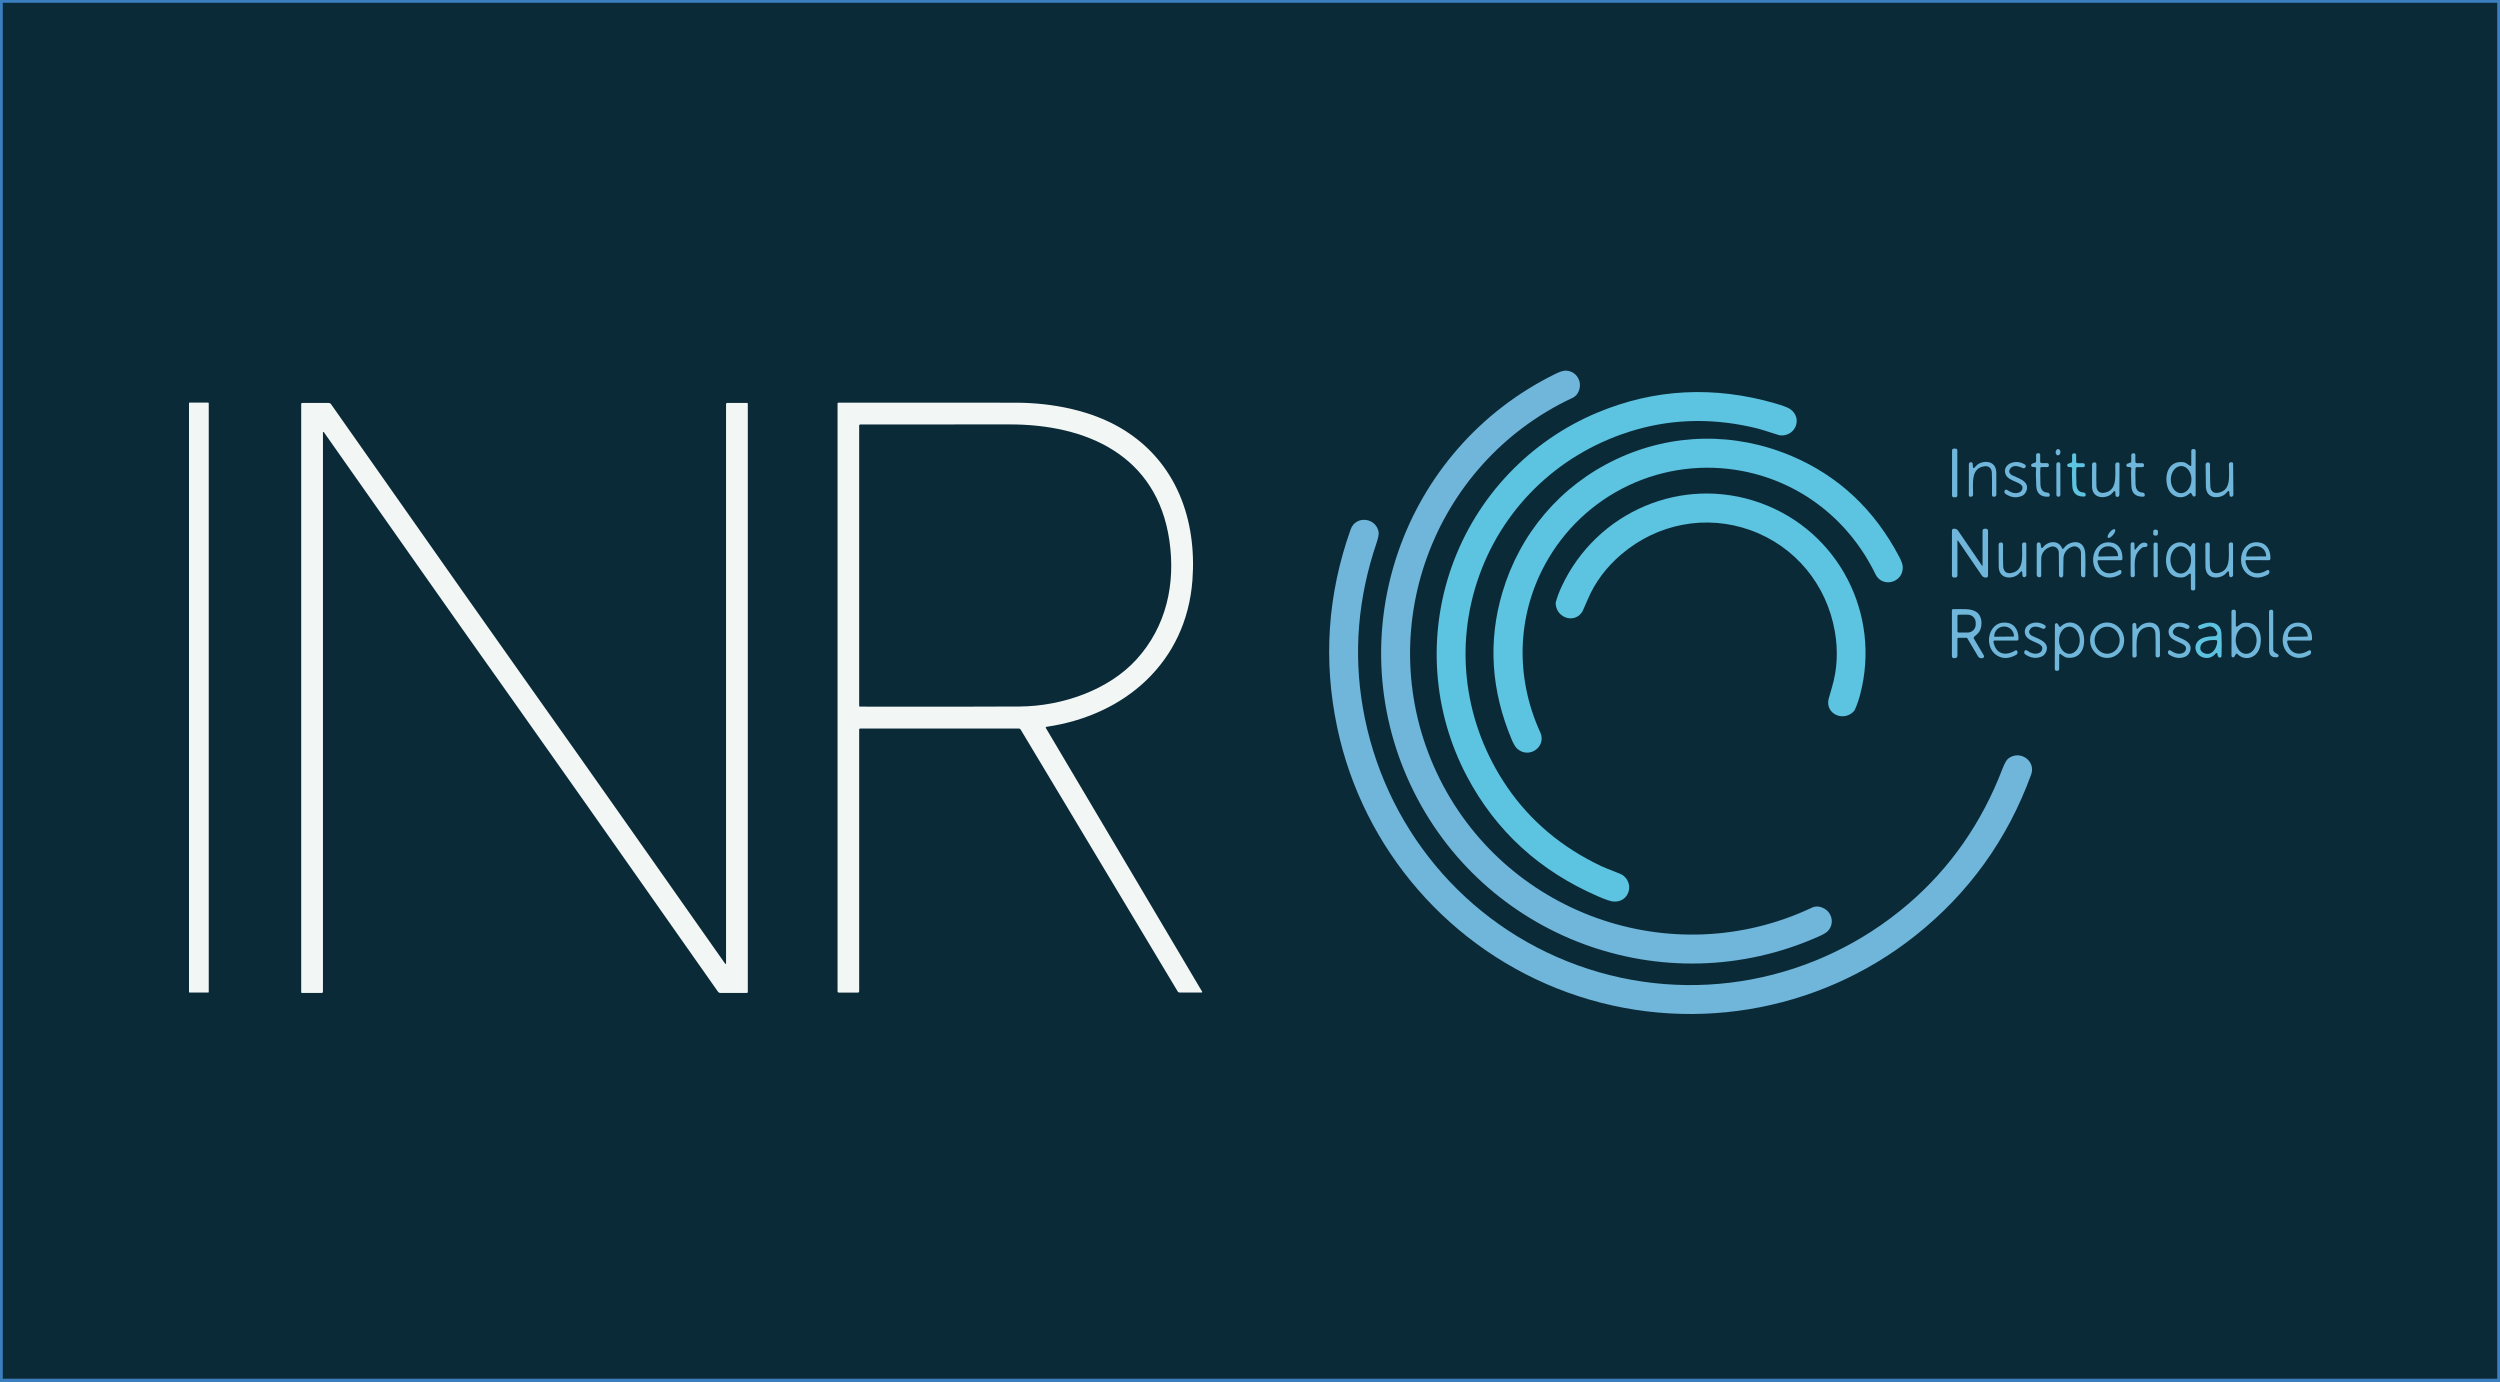
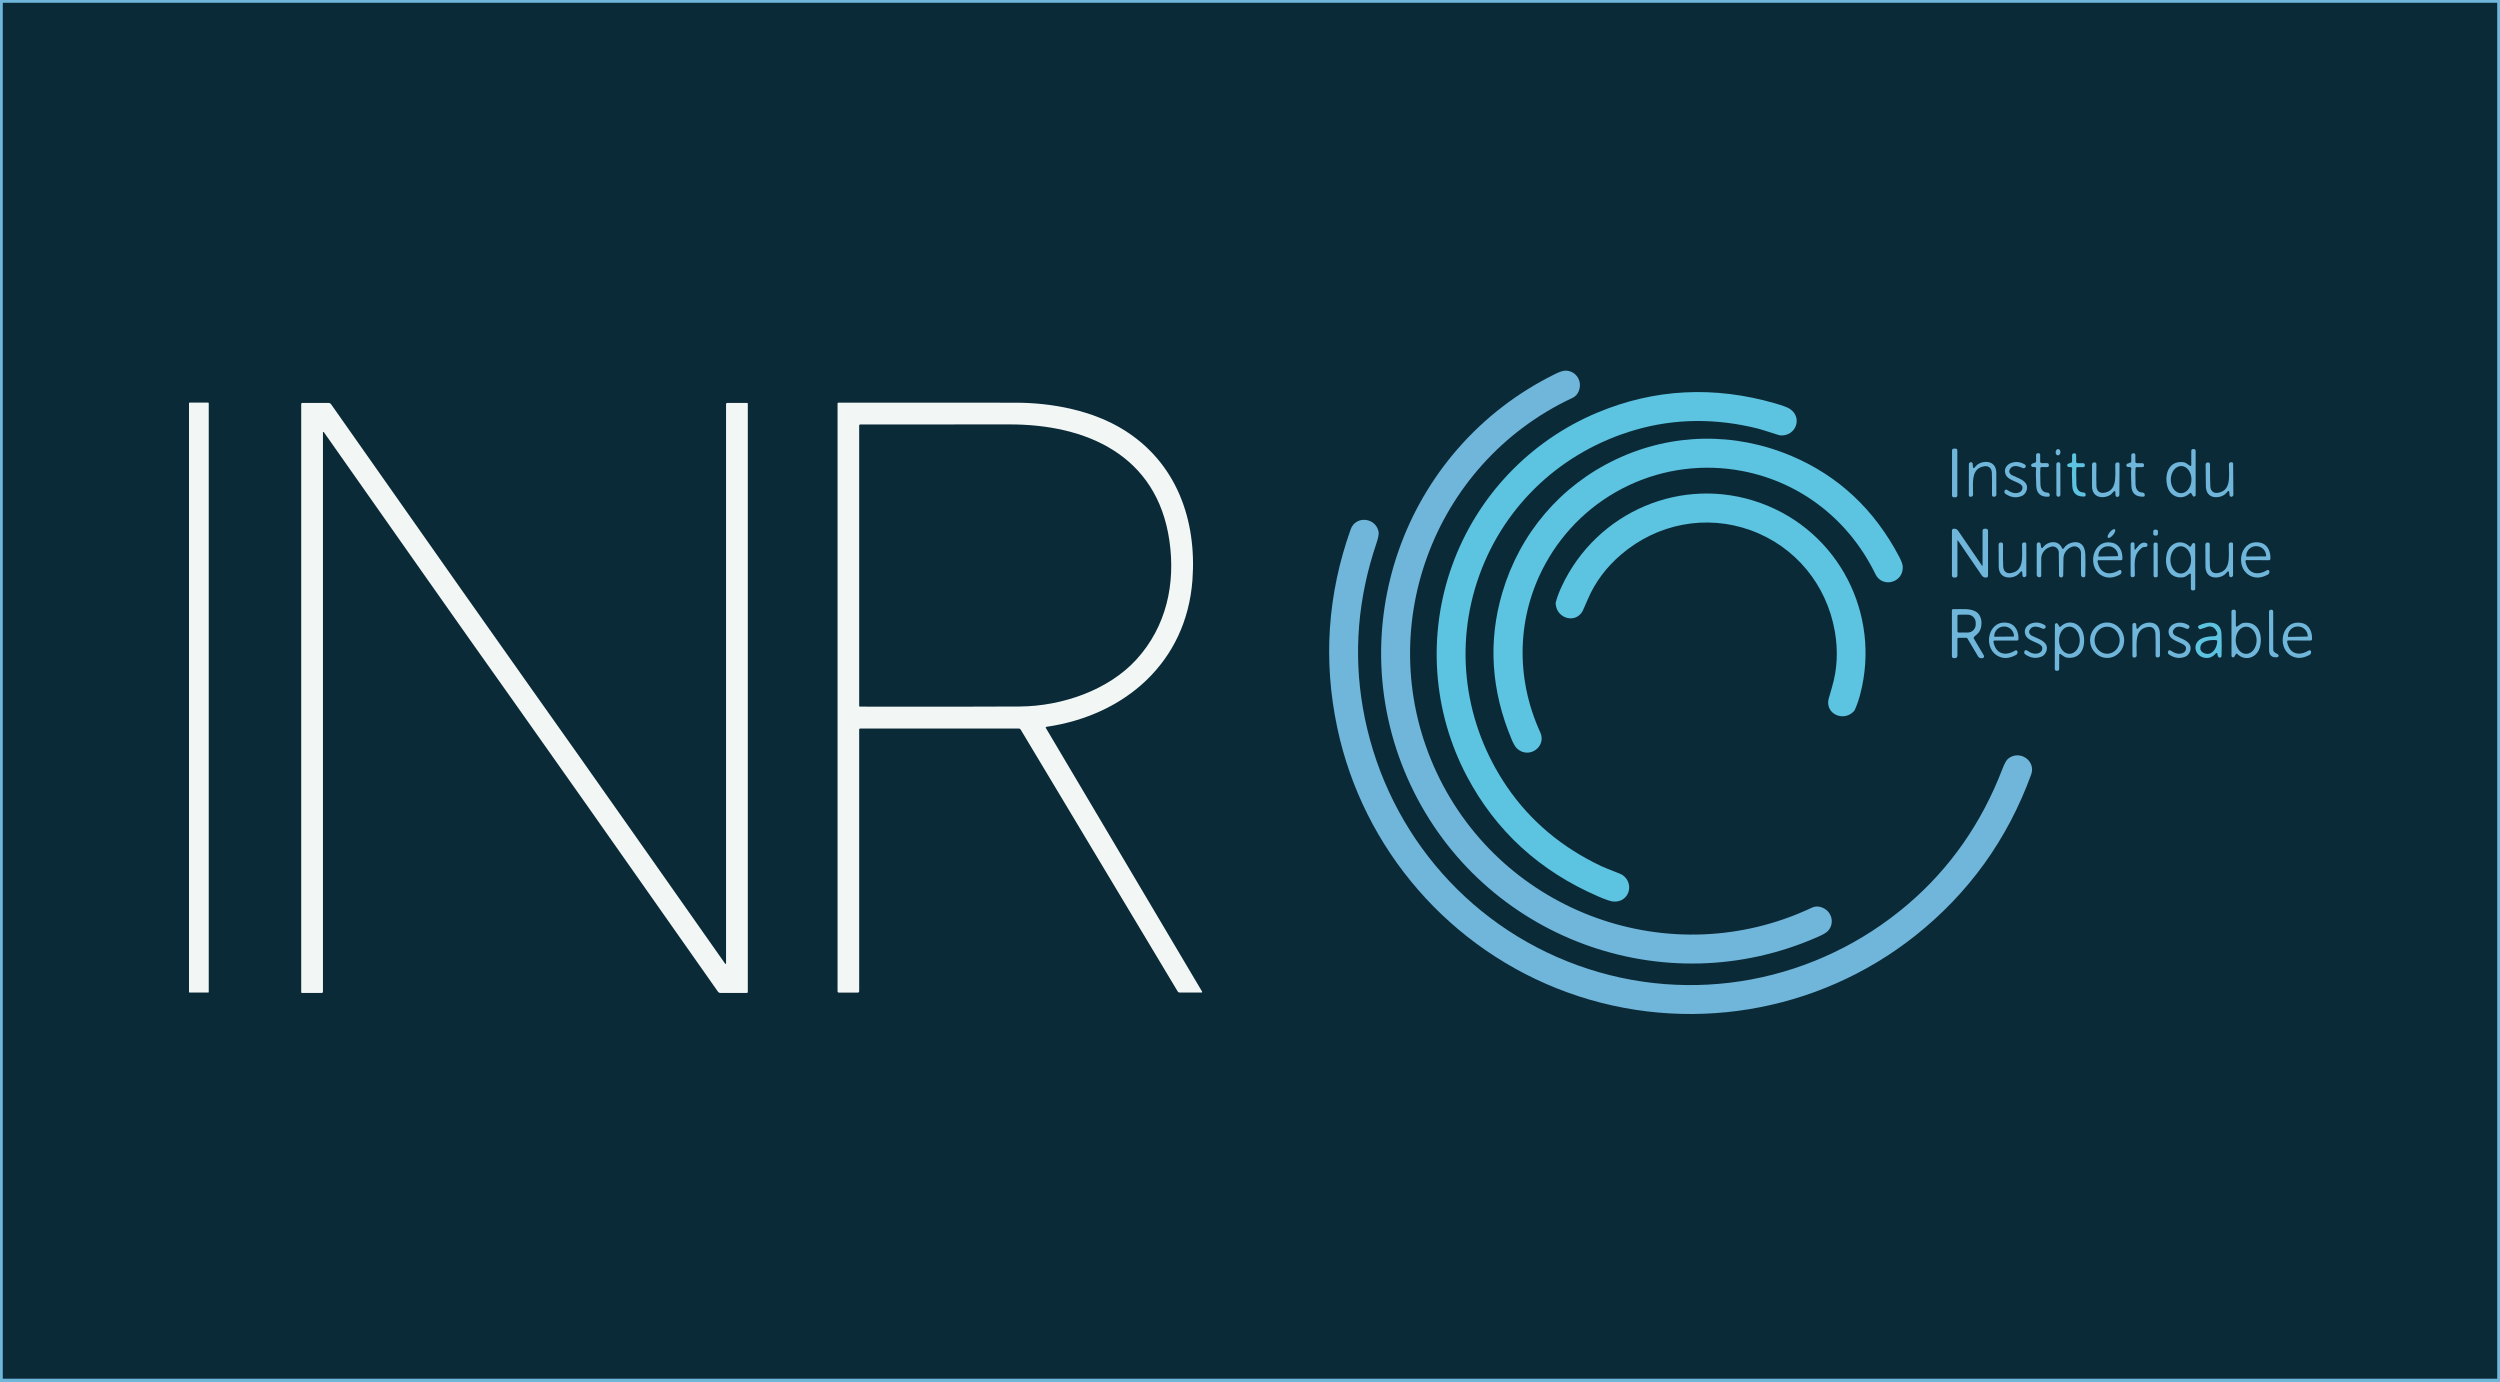
<svg xmlns="http://www.w3.org/2000/svg" version="1.1" viewBox="0.00 0.00 1350.00 746.00">
  <rect width="1350" height="746" fill="#0B2A38" />
  <g fill="#6FB6DA">
    <path d="   M 775.85 417.29   C 811.57 493.34 902.52 525.94 978.41 490.15   C 980.42 489.20 982.57 489.31 984.84 490.48   C 989.42 492.83 990.69 498.90 987.04 502.76   C 986.24 503.61 984.67 504.55 982.33 505.60   C 898.62 543.03 800.57 506.61 761.73 423.92   C 722.89 341.23 757.47 242.52 839.73 201.99   C 842.03 200.86 843.76 200.26 844.92 200.18   C 850.22 199.84 854.08 204.69 852.97 209.72   C 852.41 212.21 851.13 213.93 849.11 214.87   C 773.12 250.43 740.13 341.24 775.85 417.29   Z" />
    <rect x="1054.10" y="242.26" width="2.86" height="26.26" rx="0.93" />
    <ellipse cx="0.00" cy="0.00" transform="translate(1111.34,244.19) rotate(-85.9)" rx="1.72" ry="1.29" />
    <path d="   M 1183.29 251.17   L 1183.29 243.41   C 1183.29 242.91 1183.69 242.51 1184.19 242.51   L 1184.75 242.51   C 1185.25 242.51 1185.65 242.91 1185.65 243.41   L 1185.65 267.30   C 1185.65 268.15 1184.52 268.46 1184.09 267.73   L 1183.27 266.36   C 1183.12 266.11 1182.78 266.06 1182.57 266.27   C 1178.37 270.50 1172.03 268.43 1170.44 262.86   C 1168.65 256.57 1170.87 248.62 1178.98 249.58   C 1180.55 249.76 1181.43 250.89 1182.63 251.56   C 1182.93 251.73 1183.29 251.51 1183.29 251.17   Z" />
    <path d="   M 1101.78 252.78   C 1101.69 253.38 1101.71 256.22 1101.82 261.29   C 1101.89 264.36 1103.20 265.94 1105.73 266.03   C 1106.35 266.05 1106.84 266.56 1106.84 267.18   L 1106.84 267.48   C 1106.84 267.88 1106.52 268.21 1106.12 268.23   C 1101.93 268.39 1099.75 266.44 1099.57 262.39   C 1099.34 257.18 1099.32 254.12 1099.52 253.21   C 1099.64 252.68 1099.23 252.18 1098.69 252.18   L 1097.76 252.18   C 1097.30 252.18 1096.90 251.85 1096.83 251.39   C 1096.75 250.93 1097.02 250.49 1097.46 250.34   L 1099.01 249.82   C 1099.29 249.72 1099.48 249.46 1099.48 249.17   L 1099.48 245.70   C 1099.48 245.16 1099.91 244.73 1100.44 244.73   L 1100.89 244.73   C 1101.33 244.73 1101.69 245.09 1101.69 245.53   L 1101.69 249.28   C 1101.69 249.72 1102.05 250.08 1102.49 250.08   L 1105.43 250.08   C 1106.02 250.08 1106.47 250.60 1106.40 251.18   L 1106.35 251.56   C 1106.30 251.94 1105.98 252.23 1105.59 252.23   L 1102.42 252.23   C 1102.10 252.23 1101.83 252.46 1101.78 252.78   Z" />
    <path d="   M 1153.81 252.25   C 1153.49 252.25 1153.21 252.49 1153.17 252.80   C 1153.08 253.40 1153.08 256.22 1153.18 261.28   C 1153.25 264.33 1154.54 265.91 1157.07 266.01   C 1157.68 266.03 1158.17 266.54 1158.17 267.16   L 1158.17 267.46   C 1158.17 267.86 1157.85 268.18 1157.45 268.20   C 1153.28 268.35 1151.11 266.40 1150.94 262.37   C 1150.72 257.17 1150.71 254.12 1150.91 253.22   C 1151.03 252.70 1150.63 252.20 1150.09 252.19   L 1149.16 252.19   C 1148.70 252.19 1148.31 251.86 1148.24 251.40   C 1148.17 250.95 1148.43 250.50 1148.87 250.36   L 1150.42 249.84   C 1150.70 249.75 1150.88 249.49 1150.89 249.20   L 1150.89 245.74   C 1150.90 245.21 1151.33 244.78 1151.85 244.78   L 1152.30 244.78   C 1152.74 244.78 1153.10 245.14 1153.10 245.58   L 1153.09 249.31   C 1153.08 249.75 1153.44 250.11 1153.88 250.11   L 1156.81 250.12   C 1157.40 250.12 1157.85 250.64 1157.77 251.22   L 1157.72 251.60   C 1157.68 251.98 1157.35 252.26 1156.96 252.26   L 1153.81 252.25   Z" />
    <path d="   M 1065.39 252.32   C 1065.42 252.69 1065.86 252.87 1066.14 252.62   C 1066.30 252.49 1066.54 252.22 1066.88 251.80   C 1068.80 249.41 1072.69 248.94 1074.85 249.87   C 1076.94 250.77 1077.99 252.63 1078.01 255.45   C 1078.04 259.62 1078.05 263.51 1078.03 267.14   C 1078.03 267.75 1077.53 268.24 1076.92 268.23   L 1076.57 268.23   C 1076.07 268.23 1075.67 267.81 1075.67 267.31   C 1075.74 261.18 1075.71 257.15 1075.60 255.21   C 1075.46 252.96 1074.06 251.46 1071.68 251.77   C 1064.29 252.74 1065.44 260.41 1065.46 267.14   C 1065.46 267.75 1064.96 268.25 1064.35 268.24   L 1063.92 268.24   C 1063.50 268.23 1063.16 267.89 1063.17 267.47   L 1063.19 250.71   C 1063.19 250.13 1063.63 249.65 1064.20 249.58   L 1064.24 249.57   C 1064.76 249.53 1065.22 249.92 1065.26 250.44   L 1065.39 252.32   Z" />
    <path d="   M 1083.77 264.52   C 1085.83 265.90 1088.07 266.90 1090.49 265.86   C 1091.57 265.40 1092.24 264.30 1092.14 263.13   C 1091.89 260.22 1084.76 260.04 1083.10 256.35   C 1081.75 253.34 1083.57 250.59 1086.75 249.77   C 1089.06 249.17 1091.29 249.53 1093.44 250.85   C 1093.93 251.15 1094.08 251.80 1093.77 252.29   L 1093.75 252.31   C 1093.42 252.81 1092.78 252.99 1092.24 252.74   C 1088.64 251.03 1086.28 251.36 1085.17 253.72   C 1084.69 254.73 1085.26 256.01 1086.43 256.57   C 1089.50 258.05 1092.28 258.83 1093.87 260.92   C 1095.58 263.15 1094.13 266.78 1091.92 267.76   C 1088.93 269.07 1085.94 268.71 1082.95 266.68   C 1082.48 266.36 1082.27 265.78 1082.43 265.23   L 1082.50 264.99   C 1082.66 264.45 1083.30 264.21 1083.77 264.52   Z" />
    <rect x="-1.08" y="-9.32" transform="translate(1111.52,258.92) rotate(-0.1)" width="2.16" height="18.64" rx="1.05" />
    <path d="   M 1142.26 265.60   C 1142.23 265.23 1141.79 265.05 1141.52 265.29   C 1141.36 265.43 1141.11 265.70 1140.78 266.11   C 1138.85 268.49 1134.97 268.95 1132.81 268.01   C 1130.74 267.10 1129.70 265.24 1129.69 262.43   C 1129.67 258.27 1129.67 254.38 1129.70 250.76   C 1129.71 250.15 1130.21 249.67 1130.82 249.68   L 1131.17 249.68   C 1131.67 249.69 1132.07 250.10 1132.06 250.60   C 1131.97 256.72 1131.98 260.74 1132.09 262.68   C 1132.22 264.93 1133.61 266.42 1135.98 266.12   C 1143.36 265.19 1142.24 257.52 1142.25 250.81   C 1142.25 250.20 1142.75 249.71 1143.36 249.72   L 1143.79 249.72   C 1144.21 249.73 1144.55 250.07 1144.54 250.49   L 1144.46 267.21   C 1144.45 267.79 1144.02 268.27 1143.44 268.34   L 1143.40 268.34   C 1142.88 268.39 1142.42 268.00 1142.39 267.47   L 1142.26 265.60   Z" />
    <path d="   M 1203.05 265.24   C 1202.90 265.37 1202.65 265.65 1202.32 266.07   C 1200.42 268.47 1196.54 268.98 1194.37 268.07   C 1192.28 267.19 1191.22 265.34 1191.17 262.52   C 1191.10 258.36 1191.05 254.47 1191.04 250.84   C 1191.04 250.23 1191.53 249.74 1192.14 249.74   L 1192.49 249.74   C 1192.99 249.74 1193.40 250.15 1193.40 250.65   C 1193.39 256.78 1193.45 260.81 1193.58 262.74   C 1193.74 264.99 1195.15 266.47 1197.52 266.14   C 1204.90 265.11 1203.68 257.45 1203.60 250.73   C 1203.59 250.12 1204.09 249.62 1204.70 249.62   L 1205.13 249.62   C 1205.55 249.62 1205.89 249.96 1205.89 250.38   L 1206.02 267.12   C 1206.02 267.70 1205.59 268.19 1205.02 268.26   L 1204.98 268.27   C 1204.46 268.32 1203.99 267.93 1203.95 267.41   L 1203.80 265.54   C 1203.77 265.17 1203.33 264.99 1203.05 265.24   Z" />
    <path d="   M 852.08 521.32   C 913.45 543.44 981.07 530.37 1030.29 488.29   C 1053.10 468.78 1070.10 444.42 1081.31 415.21   C 1082.44 412.28 1083.46 410.45 1084.37 409.71   C 1090.57 404.68 1099.55 410.81 1096.82 418.28   C 1084.03 453.32 1063.13 482.35 1034.12 505.36   C 981.44 547.14 910.39 558.97 846.77 536.03   C 783.16 513.10 735.99 458.65 722.10 392.87   C 714.45 356.64 716.87 320.96 729.38 285.81   C 732.05 278.32 742.87 279.33 744.44 287.16   C 744.67 288.31 744.28 290.38 743.28 293.35   C 733.27 322.99 730.82 352.60 735.94 382.17   C 746.98 445.98 790.71 499.19 852.08 521.32   Z" />
    <path d="   M 1065.11 297.89   C 1067.65 301.66 1069.37 304.20 1070.29 305.50   C 1070.38 305.63 1070.58 305.57 1070.58 305.41   L 1070.58 286.58   C 1070.58 286.00 1071.05 285.53 1071.64 285.53   L 1072.50 285.53   C 1073.07 285.53 1073.54 286.00 1073.54 286.57   L 1073.54 310.89   C 1073.54 311.40 1073.15 311.82 1072.64 311.87   C 1071.59 311.96 1070.78 311.61 1070.21 310.80   C 1067.94 307.56 1065.36 303.79 1062.48 299.50   C 1059.94 295.72 1058.22 293.19 1057.31 291.88   C 1057.22 291.75 1057.01 291.81 1057.01 291.97   L 1057.01 310.80   C 1057.01 311.38 1056.54 311.85 1055.95 311.85   L 1055.09 311.85   C 1054.52 311.85 1054.05 311.39 1054.05 310.81   L 1054.05 286.49   C 1054.05 285.98 1054.44 285.56 1054.95 285.51   C 1056.01 285.42 1056.81 285.77 1057.38 286.58   C 1059.65 289.83 1062.23 293.60 1065.11 297.89   Z" />
    <ellipse cx="0.00" cy="0.00" transform="translate(1140.18,288.11) rotate(-50.4)" rx="2.94" ry="1.15" />
    <rect x="-1.26" y="-1.59" transform="translate(1164.02,287.61) rotate(0.9)" width="2.52" height="3.18" rx="0.89" />
    <path d="   M 1100.03 293.33   C 1100.56 292.61 1101.68 292.78 1101.90 293.62   C 1102.03 294.12 1102.13 294.74 1102.19 295.48   C 1102.22 295.95 1102.82 296.12 1103.09 295.74   C 1105.71 292.05 1111.69 291.41 1113.52 296.07   C 1113.67 296.45 1114.18 296.50 1114.40 296.16   C 1115.34 294.75 1116.54 293.80 1117.99 293.29   C 1123.02 291.53 1125.90 294.38 1126.06 299.26   C 1126.19 302.85 1126.19 306.73 1126.06 310.89   C 1126.04 311.47 1125.49 311.88 1124.93 311.73   L 1124.65 311.66   C 1124.11 311.52 1123.74 311.04 1123.74 310.49   L 1123.74 298.58   C 1123.74 296.07 1121.22 294.35 1118.89 295.26   L 1118.61 295.37   C 1116.03 296.37 1114.31 298.84 1114.27 301.60   L 1114.14 310.68   C 1114.13 311.30 1113.64 311.81 1113.02 311.84   L 1112.96 311.84   C 1112.35 311.81 1111.88 311.30 1111.87 310.69   L 1111.76 298.36   C 1111.74 296.02 1109.36 294.43 1107.19 295.32   L 1106.53 295.57   C 1103.96 296.56 1102.26 299.02 1102.26 301.77   L 1102.26 310.87   C 1102.26 311.37 1101.83 311.76 1101.34 311.71   L 1100.99 311.68   C 1100.34 311.62 1099.84 311.07 1099.84 310.42   C 1099.83 301.87 1099.83 296.40 1099.83 294.02   C 1099.83 293.74 1099.90 293.51 1100.03 293.33   Z" />
    <path d="   M 1133.25 302.50   C 1132.89 302.50 1132.61 302.82 1132.67 303.18   C 1133.80 309.83 1139.12 311.10 1144.34 307.89   C 1144.88 307.56 1145.58 307.95 1145.58 308.59   L 1145.58 308.92   C 1145.58 309.47 1145.28 309.98 1144.80 310.25   C 1140.98 312.35 1137.55 312.43 1134.50 310.52   C 1126.75 305.65 1130.11 290.64 1140.84 293.15   C 1144.78 294.08 1146.30 298.19 1146.09 301.85   C 1146.07 302.23 1145.76 302.53 1145.37 302.52   L 1133.25 302.50   Z" />
    <path d="   M 1152.62 296.51   C 1152.62 296.79 1152.97 296.92 1153.15 296.70   C 1154.90 294.56 1156.26 292.39 1158.85 293.17   C 1159.39 293.33 1159.73 293.87 1159.64 294.42   C 1159.56 294.98 1159.08 295.39 1158.52 295.39   L 1157.81 295.39   C 1157.46 295.39 1157.12 295.50 1156.83 295.71   C 1151.62 299.44 1152.85 304.61 1152.84 310.59   C 1152.84 311.19 1152.36 311.67 1151.76 311.67   L 1151.43 311.67   C 1150.94 311.67 1150.54 311.27 1150.54 310.78   L 1150.54 293.86   C 1150.54 293.30 1150.99 292.85 1151.55 292.85   L 1151.82 292.85   C 1152.26 292.85 1152.62 293.21 1152.62 293.65   L 1152.62 296.51   Z" />
    <path d="   M 1182.41 309.79   C 1181.21 310.46 1180.34 311.59 1178.77 311.77   C 1170.67 312.74 1168.44 304.81 1170.22 298.52   C 1171.80 292.96 1178.13 290.88 1182.33 295.10   C 1182.53 295.30 1182.88 295.26 1183.03 295.01   L 1183.84 293.64   C 1184.27 292.90 1185.40 293.21 1185.40 294.06   L 1185.44 317.92   C 1185.44 318.41 1185.04 318.82 1184.54 318.82   L 1183.98 318.82   C 1183.49 318.82 1183.08 318.42 1183.08 317.92   L 1183.07 310.17   C 1183.07 309.83 1182.70 309.62 1182.41 309.79   Z" />
    <path d="   M 1213.13 302.45   C 1212.77 302.45 1212.49 302.78 1212.55 303.14   C 1213.67 309.80 1218.99 311.09 1224.23 307.89   C 1224.78 307.56 1225.48 307.95 1225.48 308.59   L 1225.47 308.92   C 1225.47 309.47 1225.17 309.98 1224.69 310.25   C 1220.86 312.34 1217.42 312.42 1214.37 310.49   C 1206.61 305.59 1210.02 290.57 1220.76 293.11   C 1224.71 294.04 1226.22 298.17 1226.01 301.84   C 1225.99 302.21 1225.67 302.51 1225.28 302.51   L 1213.13 302.45   Z" />
    <path d="   M 1092.00 308.92   C 1091.97 308.55 1091.52 308.37 1091.25 308.62   C 1091.09 308.75 1090.84 309.03 1090.51 309.45   C 1088.58 311.85 1084.67 312.34 1082.49 311.41   C 1080.40 310.51 1079.34 308.64 1079.31 305.80   C 1079.27 301.62 1079.25 297.70 1079.26 294.05   C 1079.26 293.44 1079.76 292.95 1080.37 292.95   L 1080.73 292.96   C 1081.23 292.96 1081.64 293.37 1081.64 293.88   C 1081.58 300.04 1081.61 304.09 1081.74 306.04   C 1081.88 308.30 1083.29 309.80 1085.68 309.49   C 1093.11 308.50 1091.93 300.79 1091.90 294.03   C 1091.89 293.41 1092.39 292.91 1093.01 292.92   L 1093.44 292.92   C 1093.86 292.92 1094.20 293.27 1094.20 293.69   L 1094.22 310.53   C 1094.22 311.11 1093.78 311.60 1093.21 311.67   L 1093.17 311.68   C 1092.64 311.72 1092.18 311.33 1092.14 310.81   L 1092.00 308.92   Z" />
    <rect x="-1.12" y="-9.36" transform="translate(1164.05,302.37) rotate(-0.1)" width="2.24" height="18.72" rx="0.77" />
    <path d="   M 1203.62 308.94   C 1203.59 308.56 1203.15 308.38 1202.87 308.63   C 1202.72 308.76 1202.47 309.04 1202.13 309.46   C 1200.20 311.86 1196.30 312.34 1194.12 311.41   C 1192.03 310.51 1190.97 308.65 1190.94 305.81   C 1190.90 301.62 1190.88 297.71 1190.89 294.06   C 1190.90 293.45 1191.40 292.96 1192.01 292.96   L 1192.36 292.96   C 1192.87 292.97 1193.27 293.38 1193.27 293.88   C 1193.21 300.05 1193.24 304.10 1193.36 306.05   C 1193.51 308.31 1194.92 309.81 1197.30 309.49   C 1204.73 308.51 1203.56 300.80 1203.53 294.04   C 1203.53 293.42 1204.03 292.92 1204.64 292.93   L 1205.08 292.93   C 1205.50 292.93 1205.84 293.28 1205.83 293.70   L 1205.85 310.54   C 1205.84 311.13 1205.41 311.62 1204.83 311.68   L 1204.79 311.69   C 1204.27 311.74 1203.80 311.34 1203.76 310.82   L 1203.62 308.94   Z" />
    <path d="   M 1054.62 328.95   C 1059.75 328.99 1064.05 328.37 1067.24 330.47   C 1070.89 332.86 1070.83 339.75 1067.65 342.43   C 1067.58 342.49 1067.07 342.95 1066.11 343.80   C 1065.79 344.08 1065.71 344.55 1065.93 344.92   L 1071.27 353.94   C 1071.66 354.59 1071.19 355.41 1070.43 355.41   L 1069.83 355.41   C 1069.15 355.41 1068.51 355.05 1068.16 354.46   L 1062.37 344.70   C 1062.26 344.52 1062.07 344.41 1061.86 344.41   L 1057.54 344.41   C 1057.25 344.41 1057.01 344.65 1057.01 344.94   L 1057.01 354.13   C 1057.01 354.82 1056.45 355.38 1055.76 355.38   L 1055.01 355.38   C 1054.47 355.38 1054.03 354.94 1054.03 354.40   L 1054.03 329.53   C 1054.03 329.21 1054.30 328.94 1054.62 328.95   Z" />
    <path d="   M 1208.03 338.33   C 1209.23 337.66 1210.11 336.52 1211.69 336.34   C 1219.83 335.37 1222.07 343.35 1220.28 349.67   C 1218.69 355.26 1212.32 357.35 1208.10 353.10   C 1207.89 352.90 1207.54 352.94 1207.40 353.19   L 1206.58 354.57   C 1206.14 355.31 1205.01 355.00 1205.01 354.14   L 1204.99 330.15   C 1204.99 329.65 1205.39 329.25 1205.89 329.25   L 1206.45 329.25   C 1206.95 329.25 1207.36 329.65 1207.36 330.15   L 1207.36 337.94   C 1207.36 338.28 1207.73 338.50 1208.03 338.33   Z" />
    <path d="   M 1229.94 353.25   C 1230.73 353.64 1230.53 354.82 1229.65 354.91   C 1226.77 355.18 1225.32 353.89 1225.31 351.02   C 1225.31 349.88 1225.30 342.94 1225.28 330.21   C 1225.27 329.69 1225.70 329.27 1226.22 329.27   L 1226.63 329.27   C 1227.12 329.27 1227.52 329.67 1227.52 330.16   L 1227.55 350.89   C 1227.55 351.07 1227.58 351.24 1227.65 351.41   C 1227.87 352.00 1228.63 352.62 1229.94 353.25   Z" />
    <path d="   M 1077.05 345.88   C 1076.68 345.88 1076.41 346.21 1076.47 346.57   C 1077.62 353.25 1082.97 354.52 1088.21 351.28   C 1088.76 350.94 1089.46 351.34 1089.46 351.98   L 1089.46 352.31   C 1089.46 352.87 1089.16 353.38 1088.68 353.65   C 1084.85 355.76 1081.40 355.86 1078.33 353.94   C 1070.52 349.06 1073.87 333.97 1084.66 336.47   C 1088.62 337.39 1090.16 341.52 1089.96 345.20   C 1089.94 345.58 1089.63 345.88 1089.24 345.88   L 1077.05 345.88   Z" />
    <path d="   M 1093.20 351.68   C 1093.36 351.14 1094.00 350.90 1094.47 351.21   C 1096.52 352.60 1098.76 353.61 1101.19 352.58   C 1102.27 352.12 1102.94 351.02 1102.85 349.85   C 1102.61 346.94 1095.47 346.74 1093.82 343.04   C 1092.48 340.02 1094.31 337.28 1097.50 336.47   C 1099.81 335.88 1102.04 336.24 1104.19 337.57   C 1104.68 337.87 1104.83 338.53 1104.51 339.01   L 1104.49 339.03   C 1104.16 339.53 1103.52 339.71 1102.98 339.46   C 1099.38 337.74 1097.03 338.06 1095.90 340.42   C 1095.42 341.43 1095.98 342.70 1097.16 343.27   C 1100.22 344.76 1103.00 345.55 1104.58 347.65   C 1106.29 349.88 1104.83 353.51 1102.61 354.48   C 1099.61 355.78 1096.62 355.41 1093.64 353.37   C 1093.17 353.06 1092.96 352.47 1093.13 351.92   L 1093.20 351.68   Z" />
    <path d="   M 1112.63 353.15   C 1112.34 352.98 1111.97 353.20 1111.97 353.54   L 1111.95 361.32   C 1111.95 361.82 1111.54 362.22 1111.04 362.22   L 1110.48 362.22   C 1109.98 362.21 1109.58 361.81 1109.58 361.31   L 1109.65 337.36   C 1109.65 336.51 1110.78 336.20 1111.21 336.94   L 1112.03 338.31   C 1112.18 338.57 1112.52 338.61 1112.73 338.40   C 1116.95 334.18 1123.30 336.27 1124.88 341.85   C 1126.66 348.16 1124.41 356.13 1116.28 355.14   C 1114.71 354.96 1113.83 353.82 1112.63 353.15   Z" />
    <path d="   M 1137.35 336.173   C 1142.42 335.91 1146.76 339.97 1147.037 345.238   C 1147.31 350.51 1143.42 355.00 1138.35 355.267   C 1133.28 355.53 1128.94 351.47 1128.663 346.202   C 1128.39 340.93 1132.28 336.44 1137.35 336.173   Z" />
    <path d="   M 1153.70 339.11   C 1153.73 339.48 1154.18 339.66 1154.45 339.41   C 1154.61 339.28 1154.85 339.01 1155.19 338.59   C 1157.11 336.20 1161.00 335.71 1163.17 336.64   C 1165.25 337.53 1166.31 339.39 1166.34 342.22   C 1166.38 346.38 1166.40 350.28 1166.39 353.92   C 1166.38 354.53 1165.89 355.02 1165.28 355.01   L 1164.93 355.01   C 1164.43 355.01 1164.02 354.60 1164.02 354.09   C 1164.08 347.96 1164.04 343.92 1163.92 341.98   C 1163.78 339.73 1162.38 338.23 1160.00 338.55   C 1152.60 339.53 1153.77 347.21 1153.81 353.94   C 1153.81 354.56 1153.31 355.05 1152.70 355.05   L 1152.27 355.05   C 1151.85 355.04 1151.51 354.70 1151.51 354.28   L 1151.49 337.51   C 1151.49 336.93 1151.93 336.44 1152.50 336.38   L 1152.54 336.37   C 1153.06 336.32 1153.53 336.71 1153.57 337.23   L 1153.70 339.11   Z" />
    <path d="   M 1170.79 351.70   C 1170.95 351.16 1171.59 350.93 1172.06 351.24   C 1174.12 352.63 1176.35 353.65 1178.78 352.62   C 1179.87 352.17 1180.54 351.07 1180.45 349.90   C 1180.22 346.99 1173.08 346.76 1171.45 343.06   C 1170.11 340.03 1171.95 337.29 1175.14 336.49   C 1177.46 335.91 1179.69 336.28 1181.83 337.62   C 1182.33 337.92 1182.47 338.57 1182.15 339.06   L 1182.13 339.08   C 1181.80 339.58 1181.16 339.76 1180.62 339.50   C 1177.03 337.77 1174.67 338.08 1173.54 340.44   C 1173.05 341.45 1173.61 342.73 1174.78 343.30   C 1177.84 344.80 1180.62 345.60 1182.20 347.70   C 1183.90 349.94 1182.42 353.57 1180.20 354.54   C 1177.20 355.82 1174.21 355.44 1171.23 353.40   C 1170.76 353.08 1170.55 352.49 1170.72 351.94   L 1170.79 351.70   Z" />
    <path d="   M 1235.62 345.86   C 1235.26 345.86 1234.98 346.19 1235.05 346.55   C 1236.18 353.21 1241.51 354.48 1246.74 351.26   C 1247.28 350.92 1247.98 351.31 1247.98 351.95   L 1247.98 352.28   C 1247.98 352.84 1247.68 353.35 1247.20 353.62   C 1243.38 355.72 1239.94 355.81 1236.89 353.89   C 1229.12 349.03 1232.47 334.00 1243.21 336.50   C 1247.16 337.42 1248.69 341.53 1248.49 345.20   C 1248.47 345.58 1248.15 345.88 1247.77 345.88   L 1235.62 345.86   Z" />
  </g>
  <g fill="#F2F7F5">
    <rect x="102.06" y="217.42" width="10.66" height="318.56" rx="0.29" />
    <path d="   M 278.44 380.32   C 245.04 333.36 210.72 284.26 174.89 233.38   C 174.74 233.16 174.39 233.27 174.39 233.54   L 174.39 535.55   C 174.39 535.90 174.11 536.18 173.76 536.18   L 162.98 536.18   C 162.80 536.18 162.65 536.03 162.65 535.84   L 162.65 218.09   C 162.65 217.82 162.88 217.59 163.16 217.59   L 177.46 217.59   C 177.98 217.59 178.46 217.84 178.76 218.26   C 236.28 300.16 272.70 351.89 288.03 373.45   C 321.42 420.42 355.74 469.51 391.57 520.39   C 391.72 520.61 392.07 520.50 392.07 520.23   L 392.07 218.22   C 392.07 217.87 392.35 217.59 392.70 217.59   L 403.48 217.59   C 403.66 217.59 403.81 217.74 403.81 217.93   L 403.81 535.68   C 403.81 535.96 403.58 536.18 403.30 536.18   L 389.00 536.18   C 388.49 536.18 388.00 535.93 387.70 535.51   C 330.19 453.61 293.76 401.88 278.44 380.32   Z" />
    <path d="   M 564.75 393.10   L 649.16 535.51   C 649.28 535.71 649.14 535.97 648.90 535.97   L 637.08 535.97   C 636.61 535.97 636.17 535.72 635.92 535.32   L 551.18 394.01   C 550.96 393.64 550.56 393.41 550.13 393.41   L 464.52 393.41   C 464.21 393.41 463.95 393.67 463.95 393.98   L 463.95 535.32   C 463.95 535.70 463.64 536.01 463.26 536.01   L 453.00 536.01   C 452.60 536.01 452.28 535.69 452.28 535.29   L 452.28 217.82   C 452.28 217.61 452.45 217.44 452.66 217.44   C 488.03 217.41 519.98 217.42 548.49 217.46   C 568.46 217.49 589.99 221.73 606.65 232.02   C 635.20 249.65 646.33 280.57 643.92 313.23   C 640.64 357.59 607.54 386.33 565.04 392.49   C 564.75 392.53 564.60 392.85 564.75 393.10   Z" />
  </g>
  <g fill="#5CC3E0">
    <path d="   M 798.81 310.73   C 785.01 349.17 790.74 391.15 813.81 424.93   C 826.35 443.29 843.27 457.53 864.56 467.66   C 865.53 468.12 869.11 469.59 875.32 472.06   C 875.65 472.19 875.95 472.35 876.23 472.55   C 882.85 477.29 879.62 487.47 871.24 486.84   C 869.79 486.73 867.04 485.81 863.01 484.06   C 831.38 470.37 807.76 448.76 792.15 419.25   C 773.60 384.16 770.71 342.81 784.12 305.46   C 797.52 268.12 826.06 238.04 862.69 222.76   C 893.50 209.92 925.47 208.27 958.59 217.82   C 962.81 219.04 965.52 220.07 966.71 220.91   C 973.58 225.76 969.59 235.67 961.47 235.11   C 961.13 235.09 960.79 235.02 960.46 234.91   C 954.09 232.87 950.39 231.72 949.36 231.46   C 926.48 225.73 904.37 225.97 883.02 232.16   C 843.73 243.55 812.60 272.30 798.81 310.73   Z" />
    <path d="   M 879.47 262.10   C 860.27 271.16 844.57 286.05 834.46 304.54   C 819.01 332.81 818.24 366.00 831.75 395.48   C 835.24 403.10 825.85 410.01 819.38 404.38   C 818.39 403.51 817.39 401.89 816.38 399.52   C 805.17 372.89 803.46 346.38 811.27 319.99   C 820.72 288.02 842.73 262.16 872.81 247.97   C 902.89 233.78 936.84 233.24 967.52 246.27   C 992.86 257.04 1012.23 275.21 1025.65 300.80   C 1026.84 303.08 1027.46 304.88 1027.50 306.20   C 1027.73 314.77 1016.42 317.63 1012.76 310.09   C 998.60 280.91 972.50 260.40 940.85 254.35   C 920.15 250.39 898.68 253.04 879.47 262.10   Z" />
    <path d="   M 1121.86 252.24   C 1121.54 252.24 1121.27 252.48 1121.22 252.79   C 1121.13 253.39 1121.15 256.20 1121.26 261.24   C 1121.34 264.29 1122.63 265.86 1125.15 265.95   C 1125.76 265.97 1126.25 266.48 1126.25 267.09   L 1126.25 267.39   C 1126.25 267.79 1125.94 268.12 1125.54 268.13   C 1121.38 268.29 1119.21 266.36 1119.03 262.34   C 1118.79 257.16 1118.78 254.12 1118.98 253.22   C 1119.09 252.69 1118.69 252.20 1118.15 252.20   L 1117.23 252.20   C 1116.77 252.20 1116.38 251.86 1116.30 251.41   C 1116.23 250.96 1116.49 250.52 1116.93 250.37   L 1118.47 249.85   C 1118.75 249.76 1118.93 249.50 1118.93 249.21   L 1118.93 245.76   C 1118.93 245.23 1119.36 244.80 1119.89 244.80   L 1120.33 244.80   C 1120.77 244.80 1121.13 245.15 1121.13 245.59   L 1121.13 249.32   C 1121.13 249.75 1121.49 250.11 1121.92 250.11   L 1124.84 250.11   C 1125.43 250.11 1125.88 250.62 1125.81 251.20   L 1125.76 251.58   C 1125.71 251.96 1125.39 252.24 1125.00 252.24   L 1121.86 252.24   Z" />
    <path d="   M 950.65 271.61   C 992.95 286.86 1015.78 331.72 1004.55 374.77   C 1003.72 377.96 1002.76 380.75 1001.67 383.15   C 1001.49 383.55 1001.24 383.91 1000.94 384.22   C 995.50 389.82 985.83 385.67 987.37 377.73   C 987.44 377.34 988.08 375.12 989.28 371.07   C 992.12 361.49 992.63 351.47 990.82 341.00   C 986.45 315.78 969.46 295.03 945.34 286.33   C 921.22 277.64 894.90 282.78 875.45 299.41   C 867.37 306.31 861.37 314.36 857.44 323.55   C 855.78 327.43 854.86 329.55 854.66 329.90   C 850.78 336.99 840.69 334.02 840.08 326.23   C 840.04 325.80 840.08 325.36 840.20 324.94   C 840.88 322.40 841.93 319.64 843.32 316.65   C 862.15 276.34 908.35 256.36 950.65 271.61   Z" />
    <path d="   M 1196.64 352.77   C 1195.06 354.58 1193.28 355.43 1191.29 355.30   C 1184.97 354.89 1183.26 347.13 1189.21 344.64   C 1190.85 343.95 1193.07 343.58 1195.87 343.55   C 1197.03 343.54 1197.74 342.27 1197.14 341.28   L 1196.44 340.11   C 1195.53 338.60 1193.69 337.92 1192.02 338.48   L 1188.43 339.70   C 1188.00 339.85 1187.53 339.67 1187.30 339.28   L 1187.07 338.91   C 1186.83 338.50 1186.98 337.99 1187.40 337.78   C 1192.38 335.30 1199.32 335.12 1199.60 342.38   C 1199.77 346.59 1199.77 350.56 1199.62 354.27   C 1199.59 355.02 1198.73 355.42 1198.14 354.96   C 1197.73 354.63 1197.47 353.98 1197.38 353.01   C 1197.34 352.64 1196.88 352.49 1196.64 352.77   Z" />
  </g>
  <g fill="#0B2A38">
    <path d="   M 464.34 381.58   C 464.12 381.58 463.95 381.40 463.95 381.18   L 463.95 229.80   C 463.95 229.48 464.21 229.22 464.53 229.22   C 516.98 229.20 543.72 229.19 544.75 229.18   C 586.68 229.04 624.74 245.79 631.46 291.81   C 634.88 315.27 629.85 338.23 613.80 355.98   C 598.58 372.80 573.19 381.37 550.73 381.51   C 531.44 381.63 502.65 381.65 464.34 381.58   Z" />
    <ellipse cx="0.00" cy="0.00" transform="translate(1177.81,258.99) rotate(-89.2)" rx="7.34" ry="5.58" />
    <path d="   M 1133.28 300.54   C 1133.19 300.54 1133.11 300.47 1133.11 300.37   L 1133.11 300.29   C 1133.05 297.41 1135.35 295.04 1138.24 294.98   L 1138.42 294.98   C 1141.31 294.92 1143.69 297.21 1143.75 300.09   L 1143.75 300.17   C 1143.75 300.26 1143.68 300.34 1143.58 300.34   L 1133.28 300.54   Z" />
    <ellipse cx="0.00" cy="0.00" transform="translate(1177.61,302.34) rotate(-90.4)" rx="7.38" ry="5.59" />
    <path d="   M 1213.13 300.52   C 1213.04 300.52 1212.96 300.44 1212.96 300.35   L 1212.96 300.26   C 1212.94 297.33 1215.32 294.94 1218.27 294.92   L 1218.33 294.92   C 1221.29 294.90 1223.70 297.26 1223.72 300.18   L 1223.72 300.27   C 1223.72 300.37 1223.64 300.44 1223.55 300.44   L 1213.13 300.52   Z" />
    <path d="   M 1057.02 332.61   C 1057.02 332.24 1057.32 331.94 1057.69 331.94   L 1062.54 331.93   C 1064.94 331.92 1066.88 333.85 1066.89 336.23   L 1066.89 337.25   C 1066.90 339.63 1064.96 341.56 1062.56 341.57   L 1057.71 341.58   C 1057.34 341.58 1057.04 341.28 1057.04 340.91   L 1057.02 332.61   Z" />
    <path d="   M 1077.04 343.84   C 1076.96 343.84 1076.88 343.76 1076.88 343.68   L 1076.88 343.61   C 1076.86 340.71 1079.20 338.34 1082.12 338.31   L 1082.22 338.31   C 1085.13 338.28 1087.52 340.61 1087.54 343.51   L 1087.54 343.58   C 1087.54 343.67 1087.47 343.74 1087.38 343.74   L 1077.04 343.84   Z" />
    <path d="   M 1235.67 343.93   C 1235.58 343.93 1235.50 343.86 1235.50 343.76   L 1235.49 343.66   C 1235.44 340.75 1237.77 338.35 1240.69 338.30   L 1240.81 338.30   C 1243.73 338.25 1246.14 340.57 1246.19 343.48   L 1246.19 343.58   C 1246.20 343.67 1246.12 343.75 1246.03 343.75   L 1235.67 343.93   Z" />
    <ellipse cx="0.00" cy="0.00" transform="translate(1117.48,345.72) rotate(-90.1)" rx="7.35" ry="5.60" />
    <ellipse cx="0.00" cy="0.00" transform="translate(1137.86,345.72) rotate(-90.7)" rx="7.32" ry="6.78" />
    <ellipse cx="0.00" cy="0.00" transform="translate(1212.93,345.75) rotate(-90.0)" rx="7.35" ry="5.65" />
    <path d="   M 1197.30 346.29   C 1197.30 349.60 1194.73 354.12 1190.81 352.92   C 1188.70 352.27 1187.86 350.98 1188.27 349.05   C 1188.97 345.83 1193.98 345.44 1196.74 345.67   C 1197.06 345.70 1197.31 345.97 1197.30 346.29   Z" />
  </g>
-   <rect width="1350" height="746" fill="none" stroke="#3B7FBF" stroke-width="3" vector-effect="non-scaling-stroke" />
+   <rect width="1350" height="746" fill="none" stroke="#6FB6DA" stroke-width="3" vector-effect="non-scaling-stroke" />
</svg>
